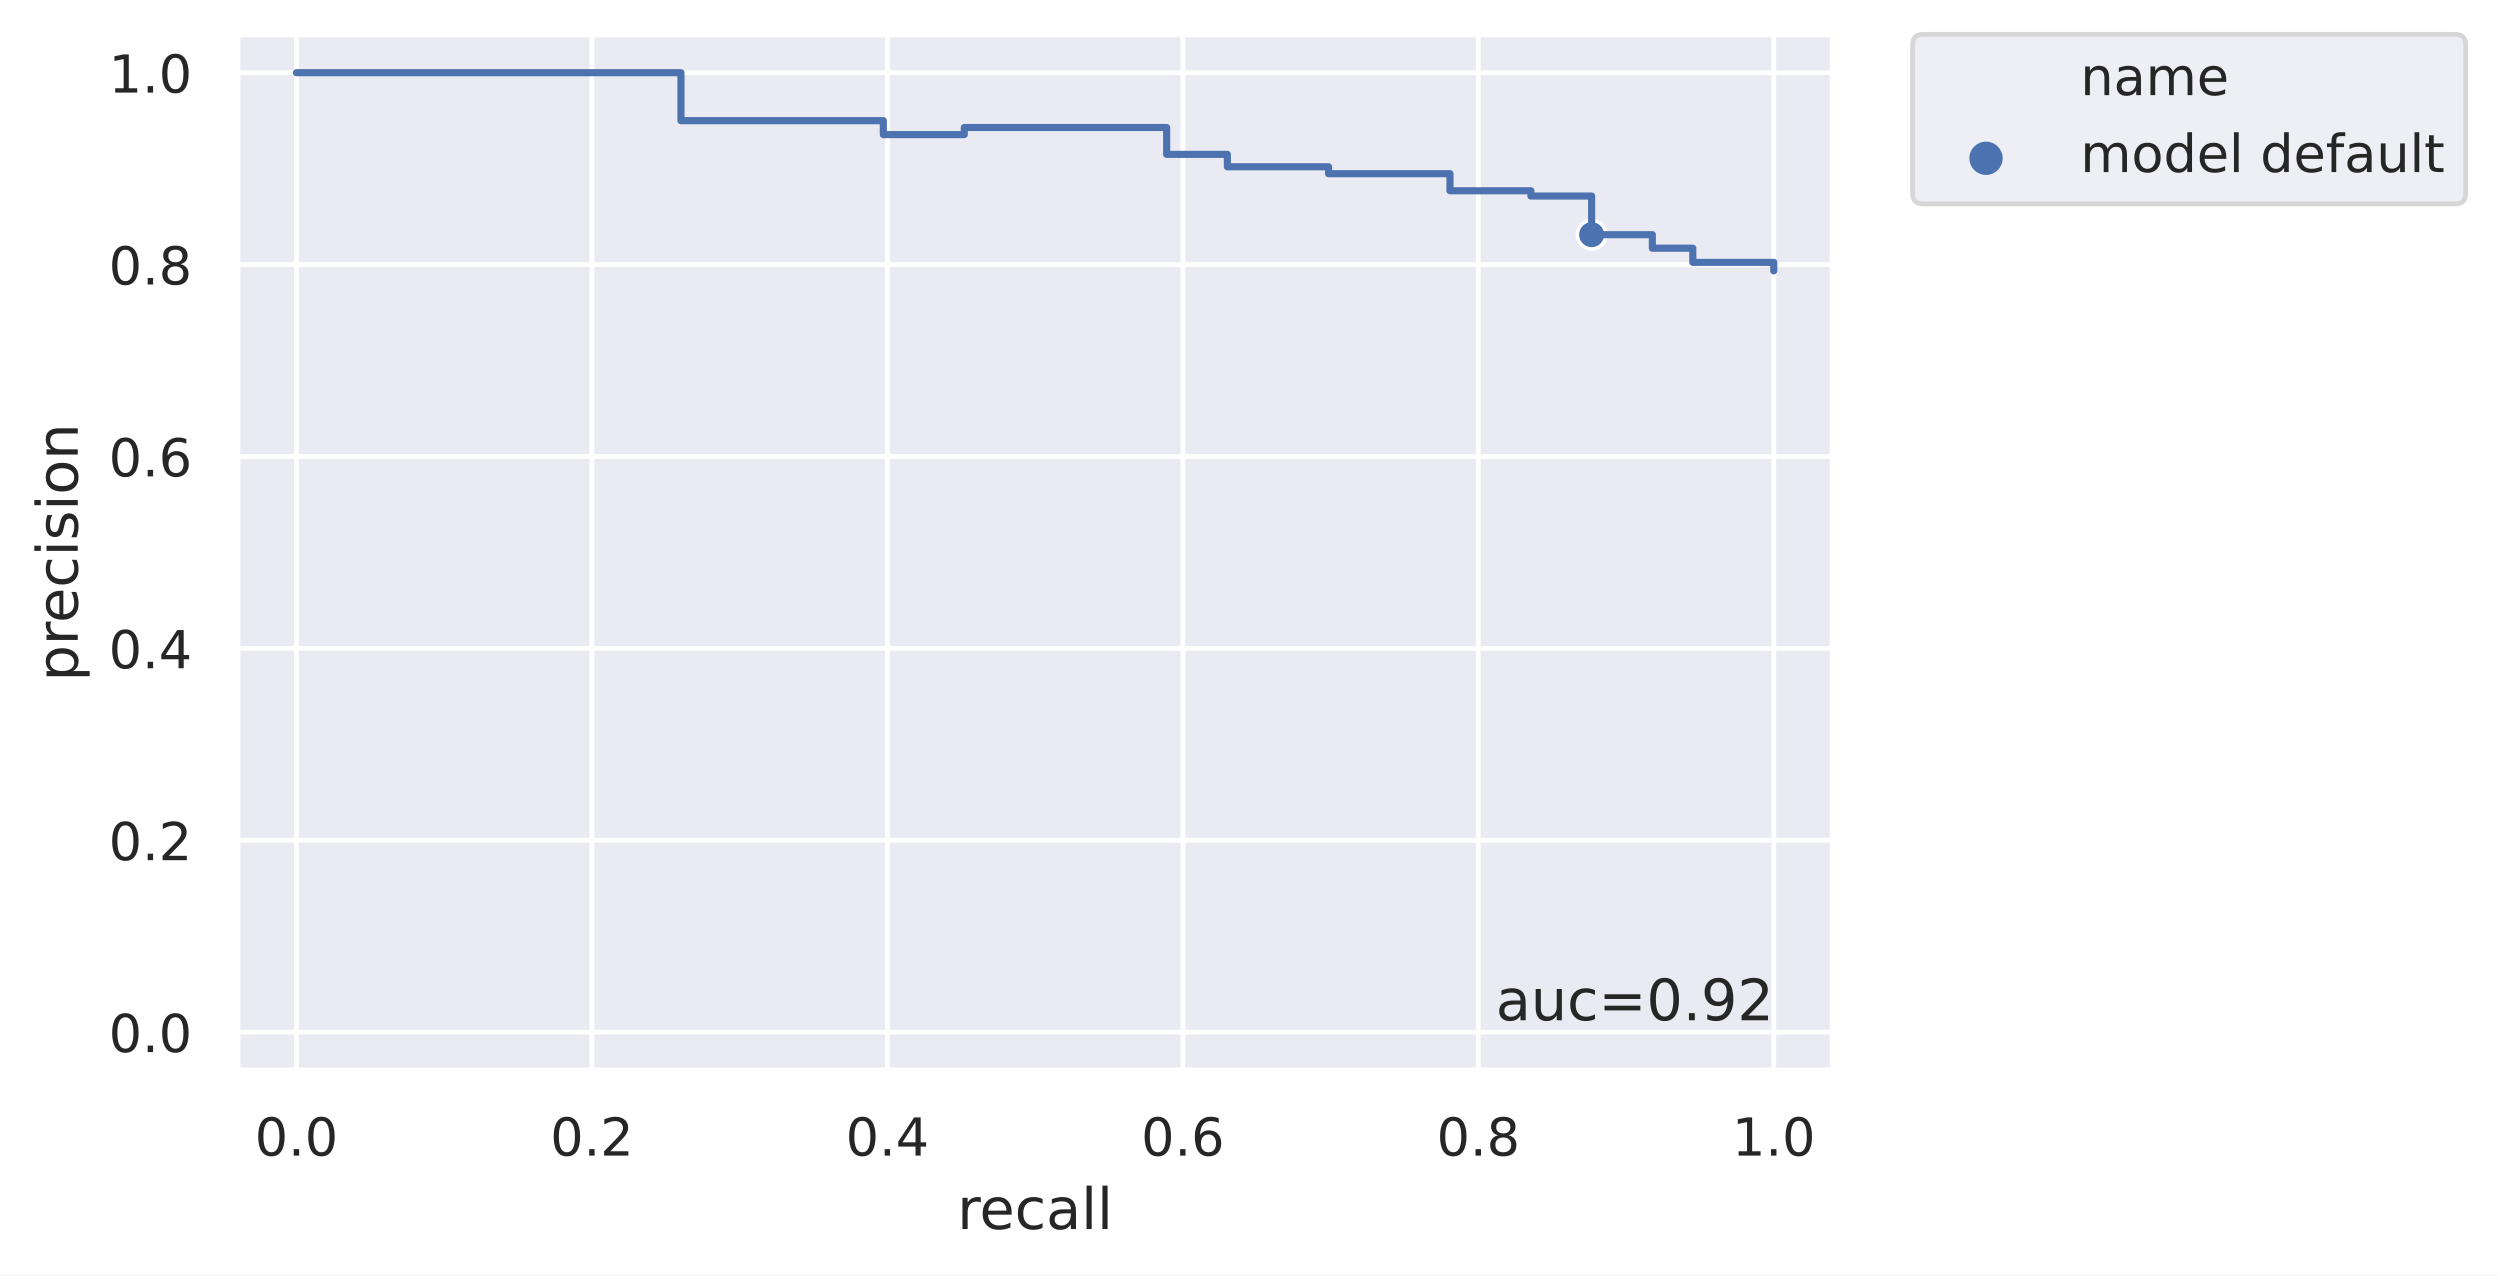
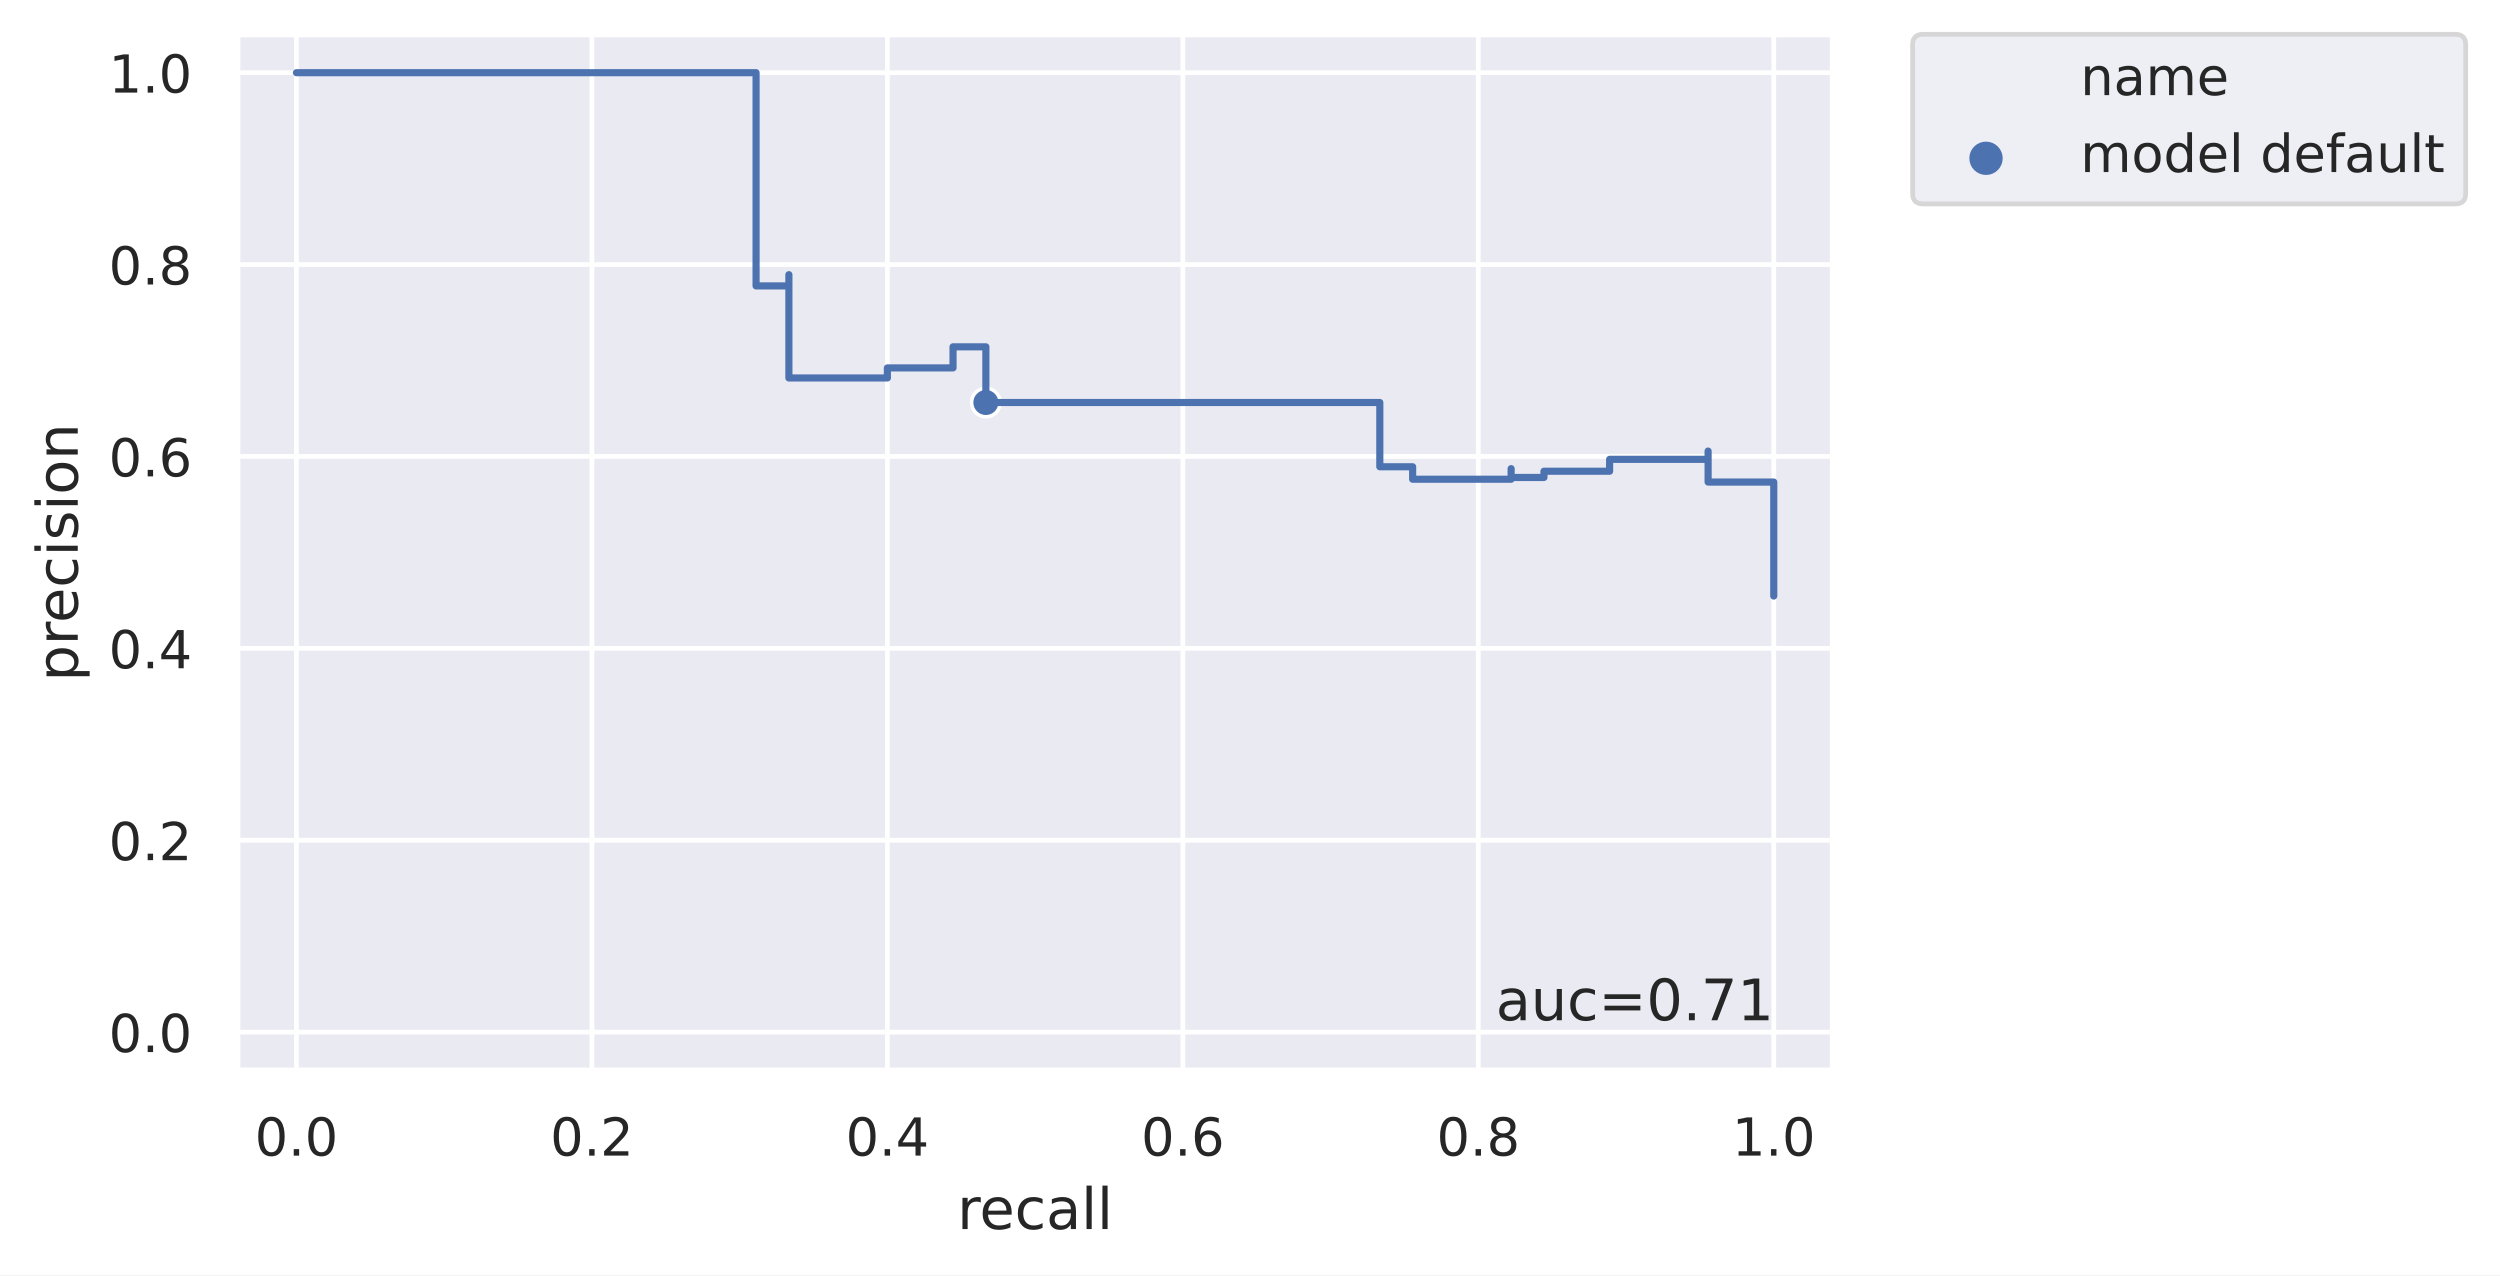
<svg xmlns="http://www.w3.org/2000/svg" xmlns:xlink="http://www.w3.org/1999/xlink" height="267.6pt" version="1.1" viewBox="0 0 524.601 267.6" width="524.601pt">
  <defs>
    <style type="text/css">
*{stroke-linecap:butt;stroke-linejoin:round;}
  </style>
  </defs>
  <g id="figure_1">
    <g id="patch_1">
      <path d="M 0 267.6  L 524.601 267.6  L 524.601 0  L 0 0  z " style="fill:#ffffff;" />
    </g>
    <g id="axes_1">
      <g id="patch_2">
        <path d="M 49.807 224.64  L 384.607 224.64  L 384.607 7.2  L 49.807 7.2  z " style="fill:#eaeaf2;" />
      </g>
      <g id="matplotlib.axis_1">
        <g id="xtick_1">
          <g id="line2d_1">
-             <path clip-path="url(#p2b636b5c09)" d="M 62.207 224.64  L 62.207 7.2  " style="fill:none;stroke:#ffffff;stroke-linecap:round;" />
+             <path clip-path="url(#pc15f1d079c)" d="M 62.207 224.64  L 62.207 7.2  " style="fill:none;stroke:#ffffff;stroke-linecap:round;" />
          </g>
          <g id="text_1">
            <defs>
              <path d="M 31.781 66.406  Q 24.172 66.406 20.328 58.906  Q 16.5 51.422 16.5 36.375  Q 16.5 21.391 20.328 13.891  Q 24.172 6.391 31.781 6.391  Q 39.453 6.391 43.281 13.891  Q 47.125 21.391 47.125 36.375  Q 47.125 51.422 43.281 58.906  Q 39.453 66.406 31.781 66.406  z M 31.781 74.219  Q 44.047 74.219 50.516 64.516  Q 56.984 54.828 56.984 36.375  Q 56.984 17.969 50.516 8.266  Q 44.047 -1.422 31.781 -1.422  Q 19.531 -1.422 13.062 8.266  Q 6.594 17.969 6.594 36.375  Q 6.594 54.828 13.062 64.516  Q 19.531 74.219 31.781 74.219  z " id="DejaVuSans-48" />
              <path d="M 10.688 12.406  L 21 12.406  L 21 0  L 10.688 0  z " id="DejaVuSans-46" />
            </defs>
            <g style="fill:#262626;" transform="translate(53.46047 242.4983)scale(0.11 -0.11)">
              <use xlink:href="#DejaVuSans-48" />
              <use x="63.623" xlink:href="#DejaVuSans-46" />
              <use x="95.41" xlink:href="#DejaVuSans-48" />
            </g>
          </g>
        </g>
        <g id="xtick_2">
          <g id="line2d_2">
-             <path clip-path="url(#p2b636b5c09)" d="M 124.207 224.64  L 124.207 7.2  " style="fill:none;stroke:#ffffff;stroke-linecap:round;" />
+             <path clip-path="url(#pc15f1d079c)" d="M 124.207 224.64  L 124.207 7.2  " style="fill:none;stroke:#ffffff;stroke-linecap:round;" />
          </g>
          <g id="text_2">
            <defs>
              <path d="M 19.188 8.297  L 53.609 8.297  L 53.609 0  L 7.328 0  L 7.328 8.297  Q 12.938 14.109 22.625 23.891  Q 32.328 33.688 34.812 36.531  Q 39.547 41.844 41.422 45.531  Q 43.312 49.219 43.312 52.781  Q 43.312 58.594 39.234 62.25  Q 35.156 65.922 28.609 65.922  Q 23.969 65.922 18.812 64.312  Q 13.672 62.703 7.812 59.422  L 7.812 69.391  Q 13.766 71.781 18.938 73  Q 24.125 74.219 28.422 74.219  Q 39.75 74.219 46.484 68.547  Q 53.219 62.891 53.219 53.422  Q 53.219 48.922 51.531 44.891  Q 49.859 40.875 45.406 35.406  Q 44.188 33.984 37.641 27.219  Q 31.109 20.453 19.188 8.297  z " id="DejaVuSans-50" />
            </defs>
            <g style="fill:#262626;" transform="translate(115.4605 242.4983)scale(0.11 -0.11)">
              <use xlink:href="#DejaVuSans-48" />
              <use x="63.623" xlink:href="#DejaVuSans-46" />
              <use x="95.41" xlink:href="#DejaVuSans-50" />
            </g>
          </g>
        </g>
        <g id="xtick_3">
          <g id="line2d_3">
-             <path clip-path="url(#p2b636b5c09)" d="M 186.207 224.64  L 186.207 7.2  " style="fill:none;stroke:#ffffff;stroke-linecap:round;" />
+             <path clip-path="url(#pc15f1d079c)" d="M 186.207 224.64  L 186.207 7.2  " style="fill:none;stroke:#ffffff;stroke-linecap:round;" />
          </g>
          <g id="text_3">
            <defs>
              <path d="M 37.797 64.312  L 12.891 25.391  L 37.797 25.391  z M 35.203 72.906  L 47.609 72.906  L 47.609 25.391  L 58.016 25.391  L 58.016 17.188  L 47.609 17.188  L 47.609 0  L 37.797 0  L 37.797 17.188  L 4.891 17.188  L 4.891 26.703  z " id="DejaVuSans-52" />
            </defs>
            <g style="fill:#262626;" transform="translate(177.4605 242.4983)scale(0.11 -0.11)">
              <use xlink:href="#DejaVuSans-48" />
              <use x="63.623" xlink:href="#DejaVuSans-46" />
              <use x="95.41" xlink:href="#DejaVuSans-52" />
            </g>
          </g>
        </g>
        <g id="xtick_4">
          <g id="line2d_4">
-             <path clip-path="url(#p2b636b5c09)" d="M 248.207 224.64  L 248.207 7.2  " style="fill:none;stroke:#ffffff;stroke-linecap:round;" />
+             <path clip-path="url(#pc15f1d079c)" d="M 248.207 224.64  L 248.207 7.2  " style="fill:none;stroke:#ffffff;stroke-linecap:round;" />
          </g>
          <g id="text_4">
            <defs>
              <path d="M 33.016 40.375  Q 26.375 40.375 22.484 35.828  Q 18.609 31.297 18.609 23.391  Q 18.609 15.531 22.484 10.953  Q 26.375 6.391 33.016 6.391  Q 39.656 6.391 43.531 10.953  Q 47.406 15.531 47.406 23.391  Q 47.406 31.297 43.531 35.828  Q 39.656 40.375 33.016 40.375  z M 52.594 71.297  L 52.594 62.312  Q 48.875 64.062 45.094 64.984  Q 41.312 65.922 37.594 65.922  Q 27.828 65.922 22.672 59.328  Q 17.531 52.734 16.797 39.406  Q 19.672 43.656 24.016 45.922  Q 28.375 48.188 33.594 48.188  Q 44.578 48.188 50.953 41.516  Q 57.328 34.859 57.328 23.391  Q 57.328 12.156 50.688 5.359  Q 44.047 -1.422 33.016 -1.422  Q 20.359 -1.422 13.672 8.266  Q 6.984 17.969 6.984 36.375  Q 6.984 53.656 15.188 63.938  Q 23.391 74.219 37.203 74.219  Q 40.922 74.219 44.703 73.484  Q 48.484 72.75 52.594 71.297  z " id="DejaVuSans-54" />
            </defs>
            <g style="fill:#262626;" transform="translate(239.4605 242.4983)scale(0.11 -0.11)">
              <use xlink:href="#DejaVuSans-48" />
              <use x="63.623" xlink:href="#DejaVuSans-46" />
              <use x="95.41" xlink:href="#DejaVuSans-54" />
            </g>
          </g>
        </g>
        <g id="xtick_5">
          <g id="line2d_5">
-             <path clip-path="url(#p2b636b5c09)" d="M 310.207 224.64  L 310.207 7.2  " style="fill:none;stroke:#ffffff;stroke-linecap:round;" />
+             <path clip-path="url(#pc15f1d079c)" d="M 310.207 224.64  L 310.207 7.2  " style="fill:none;stroke:#ffffff;stroke-linecap:round;" />
          </g>
          <g id="text_5">
            <defs>
              <path d="M 31.781 34.625  Q 24.75 34.625 20.719 30.859  Q 16.703 27.094 16.703 20.516  Q 16.703 13.922 20.719 10.156  Q 24.75 6.391 31.781 6.391  Q 38.812 6.391 42.859 10.172  Q 46.922 13.969 46.922 20.516  Q 46.922 27.094 42.891 30.859  Q 38.875 34.625 31.781 34.625  z M 21.922 38.812  Q 15.578 40.375 12.031 44.719  Q 8.5 49.078 8.5 55.328  Q 8.5 64.062 14.719 69.141  Q 20.953 74.219 31.781 74.219  Q 42.672 74.219 48.875 69.141  Q 55.078 64.062 55.078 55.328  Q 55.078 49.078 51.531 44.719  Q 48 40.375 41.703 38.812  Q 48.828 37.156 52.797 32.312  Q 56.781 27.484 56.781 20.516  Q 56.781 9.906 50.312 4.234  Q 43.844 -1.422 31.781 -1.422  Q 19.734 -1.422 13.25 4.234  Q 6.781 9.906 6.781 20.516  Q 6.781 27.484 10.781 32.312  Q 14.797 37.156 21.922 38.812  z M 18.312 54.391  Q 18.312 48.734 21.844 45.562  Q 25.391 42.391 31.781 42.391  Q 38.141 42.391 41.719 45.562  Q 45.312 48.734 45.312 54.391  Q 45.312 60.062 41.719 63.234  Q 38.141 66.406 31.781 66.406  Q 25.391 66.406 21.844 63.234  Q 18.312 60.062 18.312 54.391  z " id="DejaVuSans-56" />
            </defs>
            <g style="fill:#262626;" transform="translate(301.4605 242.4983)scale(0.11 -0.11)">
              <use xlink:href="#DejaVuSans-48" />
              <use x="63.623" xlink:href="#DejaVuSans-46" />
              <use x="95.41" xlink:href="#DejaVuSans-56" />
            </g>
          </g>
        </g>
        <g id="xtick_6">
          <g id="line2d_6">
-             <path clip-path="url(#p2b636b5c09)" d="M 372.207 224.64  L 372.207 7.2  " style="fill:none;stroke:#ffffff;stroke-linecap:round;" />
+             <path clip-path="url(#pc15f1d079c)" d="M 372.207 224.64  L 372.207 7.2  " style="fill:none;stroke:#ffffff;stroke-linecap:round;" />
          </g>
          <g id="text_6">
            <defs>
              <path d="M 12.406 8.297  L 28.516 8.297  L 28.516 63.922  L 10.984 60.406  L 10.984 69.391  L 28.422 72.906  L 38.281 72.906  L 38.281 8.297  L 54.391 8.297  L 54.391 0  L 12.406 0  z " id="DejaVuSans-49" />
            </defs>
            <g style="fill:#262626;" transform="translate(363.4605 242.4983)scale(0.11 -0.11)">
              <use xlink:href="#DejaVuSans-49" />
              <use x="63.623" xlink:href="#DejaVuSans-46" />
              <use x="95.41" xlink:href="#DejaVuSans-48" />
            </g>
          </g>
        </g>
        <g id="text_7">
          <defs>
            <path d="M 41.109 46.297  Q 39.594 47.172 37.812 47.578  Q 36.031 48 33.891 48  Q 26.266 48 22.188 43.047  Q 18.109 38.094 18.109 28.812  L 18.109 0  L 9.078 0  L 9.078 54.688  L 18.109 54.688  L 18.109 46.188  Q 20.953 51.172 25.484 53.578  Q 30.031 56 36.531 56  Q 37.453 56 38.578 55.875  Q 39.703 55.766 41.062 55.516  z " id="DejaVuSans-114" />
            <path d="M 56.203 29.594  L 56.203 25.203  L 14.891 25.203  Q 15.484 15.922 20.484 11.062  Q 25.484 6.203 34.422 6.203  Q 39.594 6.203 44.453 7.469  Q 49.312 8.734 54.109 11.281  L 54.109 2.781  Q 49.266 0.734 44.188 -0.344  Q 39.109 -1.422 33.891 -1.422  Q 20.797 -1.422 13.156 6.188  Q 5.516 13.812 5.516 26.812  Q 5.516 40.234 12.766 48.109  Q 20.016 56 32.328 56  Q 43.359 56 49.781 48.891  Q 56.203 41.797 56.203 29.594  z M 47.219 32.234  Q 47.125 39.594 43.094 43.984  Q 39.062 48.391 32.422 48.391  Q 24.906 48.391 20.391 44.141  Q 15.875 39.891 15.188 32.172  z " id="DejaVuSans-101" />
            <path d="M 48.781 52.594  L 48.781 44.188  Q 44.969 46.297 41.141 47.344  Q 37.312 48.391 33.406 48.391  Q 24.656 48.391 19.812 42.844  Q 14.984 37.312 14.984 27.297  Q 14.984 17.281 19.812 11.734  Q 24.656 6.203 33.406 6.203  Q 37.312 6.203 41.141 7.25  Q 44.969 8.297 48.781 10.406  L 48.781 2.094  Q 45.016 0.344 40.984 -0.531  Q 36.969 -1.422 32.422 -1.422  Q 20.062 -1.422 12.781 6.344  Q 5.516 14.109 5.516 27.297  Q 5.516 40.672 12.859 48.328  Q 20.219 56 33.016 56  Q 37.156 56 41.109 55.141  Q 45.062 54.297 48.781 52.594  z " id="DejaVuSans-99" />
            <path d="M 34.281 27.484  Q 23.391 27.484 19.188 25  Q 14.984 22.516 14.984 16.5  Q 14.984 11.719 18.141 8.906  Q 21.297 6.109 26.703 6.109  Q 34.188 6.109 38.703 11.406  Q 43.219 16.703 43.219 25.484  L 43.219 27.484  z M 52.203 31.203  L 52.203 0  L 43.219 0  L 43.219 8.297  Q 40.141 3.328 35.547 0.953  Q 30.953 -1.422 24.312 -1.422  Q 15.922 -1.422 10.953 3.297  Q 6 8.016 6 15.922  Q 6 25.141 12.172 29.828  Q 18.359 34.516 30.609 34.516  L 43.219 34.516  L 43.219 35.406  Q 43.219 41.609 39.141 45  Q 35.062 48.391 27.688 48.391  Q 23 48.391 18.547 47.266  Q 14.109 46.141 10.016 43.891  L 10.016 52.203  Q 14.938 54.109 19.578 55.047  Q 24.219 56 28.609 56  Q 40.484 56 46.344 49.844  Q 52.203 43.703 52.203 31.203  z " id="DejaVuSans-97" />
            <path d="M 9.422 75.984  L 18.406 75.984  L 18.406 0  L 9.422 0  z " id="DejaVuSans-108" />
          </defs>
          <g style="fill:#262626;" transform="translate(200.8741 257.9041)scale(0.12 -0.12)">
            <use xlink:href="#DejaVuSans-114" />
            <use x="38.863" xlink:href="#DejaVuSans-101" />
            <use x="100.387" xlink:href="#DejaVuSans-99" />
            <use x="155.367" xlink:href="#DejaVuSans-97" />
            <use x="216.646" xlink:href="#DejaVuSans-108" />
            <use x="244.43" xlink:href="#DejaVuSans-108" />
          </g>
        </g>
      </g>
      <g id="matplotlib.axis_2">
        <g id="ytick_1">
          <g id="line2d_7">
-             <path clip-path="url(#p2b636b5c09)" d="M 49.807 216.587  L 384.607 216.587  " style="fill:none;stroke:#ffffff;stroke-linecap:round;" />
+             <path clip-path="url(#pc15f1d079c)" d="M 49.807 216.587  L 384.607 216.587  " style="fill:none;stroke:#ffffff;stroke-linecap:round;" />
          </g>
          <g id="text_8">
            <g style="fill:#262626;" transform="translate(22.81375 220.7658)scale(0.11 -0.11)">
              <use xlink:href="#DejaVuSans-48" />
              <use x="63.623" xlink:href="#DejaVuSans-46" />
              <use x="95.41" xlink:href="#DejaVuSans-48" />
            </g>
          </g>
        </g>
        <g id="ytick_2">
          <g id="line2d_8">
-             <path clip-path="url(#p2b636b5c09)" d="M 49.807 176.32  L 384.607 176.32  " style="fill:none;stroke:#ffffff;stroke-linecap:round;" />
+             <path clip-path="url(#pc15f1d079c)" d="M 49.807 176.32  L 384.607 176.32  " style="fill:none;stroke:#ffffff;stroke-linecap:round;" />
          </g>
          <g id="text_9">
            <g style="fill:#262626;" transform="translate(22.81375 180.4991)scale(0.11 -0.11)">
              <use xlink:href="#DejaVuSans-48" />
              <use x="63.623" xlink:href="#DejaVuSans-46" />
              <use x="95.41" xlink:href="#DejaVuSans-50" />
            </g>
          </g>
        </g>
        <g id="ytick_3">
          <g id="line2d_9">
-             <path clip-path="url(#p2b636b5c09)" d="M 49.807 136.053  L 384.607 136.053  " style="fill:none;stroke:#ffffff;stroke-linecap:round;" />
+             <path clip-path="url(#pc15f1d079c)" d="M 49.807 136.053  L 384.607 136.053  " style="fill:none;stroke:#ffffff;stroke-linecap:round;" />
          </g>
          <g id="text_10">
            <g style="fill:#262626;" transform="translate(22.81375 140.2325)scale(0.11 -0.11)">
              <use xlink:href="#DejaVuSans-48" />
              <use x="63.623" xlink:href="#DejaVuSans-46" />
              <use x="95.41" xlink:href="#DejaVuSans-52" />
            </g>
          </g>
        </g>
        <g id="ytick_4">
          <g id="line2d_10">
-             <path clip-path="url(#p2b636b5c09)" d="M 49.807 95.787  L 384.607 95.787  " style="fill:none;stroke:#ffffff;stroke-linecap:round;" />
+             <path clip-path="url(#pc15f1d079c)" d="M 49.807 95.787  L 384.607 95.787  " style="fill:none;stroke:#ffffff;stroke-linecap:round;" />
          </g>
          <g id="text_11">
            <g style="fill:#262626;" transform="translate(22.81375 99.96581)scale(0.11 -0.11)">
              <use xlink:href="#DejaVuSans-48" />
              <use x="63.623" xlink:href="#DejaVuSans-46" />
              <use x="95.41" xlink:href="#DejaVuSans-54" />
            </g>
          </g>
        </g>
        <g id="ytick_5">
          <g id="line2d_11">
-             <path clip-path="url(#p2b636b5c09)" d="M 49.807 55.52  L 384.607 55.52  " style="fill:none;stroke:#ffffff;stroke-linecap:round;" />
+             <path clip-path="url(#pc15f1d079c)" d="M 49.807 55.52  L 384.607 55.52  " style="fill:none;stroke:#ffffff;stroke-linecap:round;" />
          </g>
          <g id="text_12">
            <g style="fill:#262626;" transform="translate(22.81375 59.69914)scale(0.11 -0.11)">
              <use xlink:href="#DejaVuSans-48" />
              <use x="63.623" xlink:href="#DejaVuSans-46" />
              <use x="95.41" xlink:href="#DejaVuSans-56" />
            </g>
          </g>
        </g>
        <g id="ytick_6">
          <g id="line2d_12">
-             <path clip-path="url(#p2b636b5c09)" d="M 49.807 15.253  L 384.607 15.253  " style="fill:none;stroke:#ffffff;stroke-linecap:round;" />
+             <path clip-path="url(#pc15f1d079c)" d="M 49.807 15.253  L 384.607 15.253  " style="fill:none;stroke:#ffffff;stroke-linecap:round;" />
          </g>
          <g id="text_13">
            <g style="fill:#262626;" transform="translate(22.81375 19.43247)scale(0.11 -0.11)">
              <use xlink:href="#DejaVuSans-49" />
              <use x="63.623" xlink:href="#DejaVuSans-46" />
              <use x="95.41" xlink:href="#DejaVuSans-48" />
            </g>
          </g>
        </g>
        <g id="text_14">
          <defs>
            <path d="M 18.109 8.203  L 18.109 -20.797  L 9.078 -20.797  L 9.078 54.688  L 18.109 54.688  L 18.109 46.391  Q 20.953 51.266 25.266 53.625  Q 29.594 56 35.594 56  Q 45.562 56 51.781 48.094  Q 58.016 40.188 58.016 27.297  Q 58.016 14.406 51.781 6.484  Q 45.562 -1.422 35.594 -1.422  Q 29.594 -1.422 25.266 0.953  Q 20.953 3.328 18.109 8.203  z M 48.688 27.297  Q 48.688 37.203 44.609 42.844  Q 40.531 48.484 33.406 48.484  Q 26.266 48.484 22.188 42.844  Q 18.109 37.203 18.109 27.297  Q 18.109 17.391 22.188 11.75  Q 26.266 6.109 33.406 6.109  Q 40.531 6.109 44.609 11.75  Q 48.688 17.391 48.688 27.297  z " id="DejaVuSans-112" />
            <path d="M 9.422 54.688  L 18.406 54.688  L 18.406 0  L 9.422 0  z M 9.422 75.984  L 18.406 75.984  L 18.406 64.594  L 9.422 64.594  z " id="DejaVuSans-105" />
            <path d="M 44.281 53.078  L 44.281 44.578  Q 40.484 46.531 36.375 47.5  Q 32.281 48.484 27.875 48.484  Q 21.188 48.484 17.844 46.438  Q 14.5 44.391 14.5 40.281  Q 14.5 37.156 16.891 35.375  Q 19.281 33.594 26.516 31.984  L 29.594 31.297  Q 39.156 29.25 43.188 25.516  Q 47.219 21.781 47.219 15.094  Q 47.219 7.469 41.188 3.016  Q 35.156 -1.422 24.609 -1.422  Q 20.219 -1.422 15.453 -0.562  Q 10.688 0.297 5.422 2  L 5.422 11.281  Q 10.406 8.688 15.234 7.391  Q 20.062 6.109 24.812 6.109  Q 31.156 6.109 34.562 8.281  Q 37.984 10.453 37.984 14.406  Q 37.984 18.062 35.516 20.016  Q 33.062 21.969 24.703 23.781  L 21.578 24.516  Q 13.234 26.266 9.516 29.906  Q 5.812 33.547 5.812 39.891  Q 5.812 47.609 11.281 51.797  Q 16.75 56 26.812 56  Q 31.781 56 36.172 55.266  Q 40.578 54.547 44.281 53.078  z " id="DejaVuSans-115" />
            <path d="M 30.609 48.391  Q 23.391 48.391 19.188 42.75  Q 14.984 37.109 14.984 27.297  Q 14.984 17.484 19.156 11.844  Q 23.344 6.203 30.609 6.203  Q 37.797 6.203 41.984 11.859  Q 46.188 17.531 46.188 27.297  Q 46.188 37.016 41.984 42.703  Q 37.797 48.391 30.609 48.391  z M 30.609 56  Q 42.328 56 49.016 48.375  Q 55.719 40.766 55.719 27.297  Q 55.719 13.875 49.016 6.219  Q 42.328 -1.422 30.609 -1.422  Q 18.844 -1.422 12.172 6.219  Q 5.516 13.875 5.516 27.297  Q 5.516 40.766 12.172 48.375  Q 18.844 56 30.609 56  z " id="DejaVuSans-111" />
            <path d="M 54.891 33.016  L 54.891 0  L 45.906 0  L 45.906 32.719  Q 45.906 40.484 42.875 44.328  Q 39.844 48.188 33.797 48.188  Q 26.516 48.188 22.312 43.547  Q 18.109 38.922 18.109 30.906  L 18.109 0  L 9.078 0  L 9.078 54.688  L 18.109 54.688  L 18.109 46.188  Q 21.344 51.125 25.703 53.562  Q 30.078 56 35.797 56  Q 45.219 56 50.047 50.172  Q 54.891 44.344 54.891 33.016  z " id="DejaVuSans-110" />
          </defs>
          <g style="fill:#262626;" transform="translate(16.31812 142.9847)rotate(-90)scale(0.12 -0.12)">
            <use xlink:href="#DejaVuSans-112" />
            <use x="63.477" xlink:href="#DejaVuSans-114" />
            <use x="102.34" xlink:href="#DejaVuSans-101" />
            <use x="163.863" xlink:href="#DejaVuSans-99" />
            <use x="218.844" xlink:href="#DejaVuSans-105" />
            <use x="246.627" xlink:href="#DejaVuSans-115" />
            <use x="298.727" xlink:href="#DejaVuSans-105" />
            <use x="326.51" xlink:href="#DejaVuSans-111" />
            <use x="387.691" xlink:href="#DejaVuSans-110" />
          </g>
        </g>
      </g>
      <g id="PathCollection_1">
        <defs>
-           <path d="M 0 3  C 0.796 3 1.559 2.684 2.121 2.121  C 2.684 1.559 3 0.796 3 0  C 3 -0.796 2.684 -1.559 2.121 -2.121  C 1.559 -2.684 0.796 -3 0 -3  C -0.796 -3 -1.559 -2.684 -2.121 -2.121  C -2.684 -1.559 -3 -0.796 -3 0  C -3 0.796 -2.684 1.559 -2.121 2.121  C -1.559 2.684 -0.796 3 0 3  z " id="mb94a90d7de" style="stroke:#ffffff;stroke-width:0.75;" />
+           <path d="M 0 3  C 0.796 3 1.559 2.684 2.121 2.121  C 2.684 1.559 3 0.796 3 0  C 3 -0.796 2.684 -1.559 2.121 -2.121  C 1.559 -2.684 0.796 -3 0 -3  C -0.796 -3 -1.559 -2.684 -2.121 -2.121  C -2.684 -1.559 -3 -0.796 -3 0  C -3 0.796 -2.684 1.559 -2.121 2.121  C -1.559 2.684 -0.796 3 0 3  z " id="m8105ec784b" style="stroke:#ffffff;stroke-width:0.75;" />
        </defs>
-         <g clip-path="url(#p2b636b5c09)">
-           <use style="fill:#4c72b0;stroke:#ffffff;stroke-width:0.75;" x="333.988" xlink:href="#mb94a90d7de" y="49.245" />
+         <g clip-path="url(#pc15f1d079c)">
+           <use style="fill:#4c72b0;stroke:#ffffff;stroke-width:0.75;" x="206.874" xlink:href="#m8105ec784b" y="84.462" />
        </g>
      </g>
      <g id="PathCollection_2" />
      <g id="PathCollection_3" />
      <g id="line2d_13">
-         <path clip-path="url(#p2b636b5c09)" d="M 372.207 56.833  L 372.207 55.052  L 355.221 55.052  L 355.221 52.083  L 346.728 52.083  L 346.728 49.245  L 333.988 49.245  L 333.988 41.139  L 321.248 41.139  L 321.248 40.033  L 304.262 40.033  L 304.262 36.446  L 278.783 36.446  L 278.783 34.992  L 257.55 34.992  L 257.55 32.388  L 244.81 32.388  L 244.81 26.758  L 202.344 26.758  L 202.344 28.243  L 185.358 28.243  L 185.358 25.32  L 142.892 25.32  L 142.892 15.253  L 96.18 15.253  L 96.18 15.253  L 62.207 15.253  " style="fill:none;stroke:#4c72b0;stroke-linecap:round;stroke-width:1.5;" />
+         <path clip-path="url(#pc15f1d079c)" d="M 372.207 125.072  L 372.207 101.156  L 358.429 101.156  L 358.429 94.652  L 358.429 94.652  L 358.429 96.388  L 337.763 96.388  L 337.763 98.884  L 323.985 98.884  L 323.985 100.191  L 317.096 100.191  L 317.096 98.343  L 317.096 98.343  L 317.096 100.564  L 296.429 100.564  L 296.429 97.944  L 289.541 97.944  L 289.541 84.462  L 206.874 84.462  L 206.874 75.653  L 206.874 75.653  L 206.874 72.777  L 199.985 72.777  L 199.985 77.202  L 186.207 77.202  L 186.207 79.314  L 165.541 79.314  L 165.541 65.587  L 165.541 65.587  L 165.541 57.639  L 165.541 57.639  L 165.541 59.994  L 158.652 59.994  L 158.652 15.253  L 62.207 15.253  " style="fill:none;stroke:#4c72b0;stroke-linecap:round;stroke-width:1.5;" />
      </g>
      <g id="patch_3">
        <path d="M 49.807 224.64  L 49.807 7.2  " style="fill:none;stroke:#ffffff;stroke-linecap:square;stroke-linejoin:miter;stroke-width:1.25;" />
      </g>
      <g id="patch_4">
        <path d="M 384.607 224.64  L 384.607 7.2  " style="fill:none;stroke:#ffffff;stroke-linecap:square;stroke-linejoin:miter;stroke-width:1.25;" />
      </g>
      <g id="patch_5">
        <path d="M 49.807 224.64  L 384.607 224.64  " style="fill:none;stroke:#ffffff;stroke-linecap:square;stroke-linejoin:miter;stroke-width:1.25;" />
      </g>
      <g id="patch_6">
        <path d="M 49.807 7.2  L 384.607 7.2  " style="fill:none;stroke:#ffffff;stroke-linecap:square;stroke-linejoin:miter;stroke-width:1.25;" />
      </g>
      <g id="text_15">
        <defs>
          <path d="M 8.5 21.578  L 8.5 54.688  L 17.484 54.688  L 17.484 21.922  Q 17.484 14.156 20.5 10.266  Q 23.531 6.391 29.594 6.391  Q 36.859 6.391 41.078 11.031  Q 45.312 15.672 45.312 23.688  L 45.312 54.688  L 54.297 54.688  L 54.297 0  L 45.312 0  L 45.312 8.406  Q 42.047 3.422 37.719 1  Q 33.406 -1.422 27.688 -1.422  Q 18.266 -1.422 13.375 4.438  Q 8.5 10.297 8.5 21.578  z M 31.109 56  z " id="DejaVuSans-117" />
          <path d="M 10.594 45.406  L 73.188 45.406  L 73.188 37.203  L 10.594 37.203  z M 10.594 25.484  L 73.188 25.484  L 73.188 17.188  L 10.594 17.188  z " id="DejaVuSans-61" />
-           <path d="M 10.984 1.516  L 10.984 10.5  Q 14.703 8.734 18.5 7.812  Q 22.312 6.891 25.984 6.891  Q 35.75 6.891 40.891 13.453  Q 46.047 20.016 46.781 33.406  Q 43.953 29.203 39.594 26.953  Q 35.25 24.703 29.984 24.703  Q 19.047 24.703 12.672 31.312  Q 6.297 37.938 6.297 49.422  Q 6.297 60.641 12.938 67.422  Q 19.578 74.219 30.609 74.219  Q 43.266 74.219 49.922 64.516  Q 56.594 54.828 56.594 36.375  Q 56.594 19.141 48.406 8.859  Q 40.234 -1.422 26.422 -1.422  Q 22.703 -1.422 18.891 -0.688  Q 15.094 0.047 10.984 1.516  z M 30.609 32.422  Q 37.25 32.422 41.125 36.953  Q 45.016 41.5 45.016 49.422  Q 45.016 57.281 41.125 61.844  Q 37.25 66.406 30.609 66.406  Q 23.969 66.406 20.094 61.844  Q 16.219 57.281 16.219 49.422  Q 16.219 41.5 20.094 36.953  Q 23.969 32.422 30.609 32.422  z " id="DejaVuSans-57" />
+           <path d="M 8.203 72.906  L 55.078 72.906  L 55.078 68.703  L 28.609 0  L 18.312 0  L 43.219 64.594  L 8.203 64.594  z " id="DejaVuSans-55" />
        </defs>
        <g style="fill:#262626;" transform="translate(313.8759 214.091)scale(0.12 -0.12)">
          <use xlink:href="#DejaVuSans-97" />
          <use x="61.279" xlink:href="#DejaVuSans-117" />
          <use x="124.658" xlink:href="#DejaVuSans-99" />
          <use x="179.639" xlink:href="#DejaVuSans-61" />
          <use x="263.428" xlink:href="#DejaVuSans-48" />
          <use x="327.051" xlink:href="#DejaVuSans-46" />
-           <use x="358.838" xlink:href="#DejaVuSans-57" />
-           <use x="422.461" xlink:href="#DejaVuSans-50" />
+           <use x="358.838" xlink:href="#DejaVuSans-55" />
+           <use x="422.461" xlink:href="#DejaVuSans-49" />
        </g>
      </g>
      <g id="legend_1">
        <g id="patch_7">
          <path d="M 403.547 42.792  L 515.201 42.792  Q 517.401 42.792 517.401 40.592  L 517.401 9.4  Q 517.401 7.2 515.201 7.2  L 403.547 7.2  Q 401.347 7.2 401.347 9.4  L 401.347 40.592  Q 401.347 42.792 403.547 42.792  z " style="fill:#eaeaf2;opacity:0.8;stroke:#cccccc;stroke-linejoin:miter;" />
        </g>
        <g id="PathCollection_4">
          <defs>
-             <path id="m39e1849169" style="stroke:#ffffff;stroke-width:1.5;" />
+             <path id="me84c99f3b7" style="stroke:#ffffff;stroke-width:1.5;" />
          </defs>
          <g>
-             <use style="fill:#ffffff;stroke:#ffffff;stroke-width:1.5;" x="416.747" xlink:href="#m39e1849169" y="17.071" />
+             <use style="fill:#ffffff;stroke:#ffffff;stroke-width:1.5;" x="416.747" xlink:href="#me84c99f3b7" y="17.071" />
          </g>
        </g>
        <g id="text_16">
          <defs>
            <path d="M 52 44.188  Q 55.375 50.25 60.062 53.125  Q 64.75 56 71.094 56  Q 79.641 56 84.281 50.016  Q 88.922 44.047 88.922 33.016  L 88.922 0  L 79.891 0  L 79.891 32.719  Q 79.891 40.578 77.094 44.375  Q 74.312 48.188 68.609 48.188  Q 61.625 48.188 57.562 43.547  Q 53.516 38.922 53.516 30.906  L 53.516 0  L 44.484 0  L 44.484 32.719  Q 44.484 40.625 41.703 44.406  Q 38.922 48.188 33.109 48.188  Q 26.219 48.188 22.156 43.531  Q 18.109 38.875 18.109 30.906  L 18.109 0  L 9.078 0  L 9.078 54.688  L 18.109 54.688  L 18.109 46.188  Q 21.188 51.219 25.484 53.609  Q 29.781 56 35.688 56  Q 41.656 56 45.828 52.969  Q 50 49.953 52 44.188  z " id="DejaVuSans-109" />
          </defs>
          <g style="fill:#262626;" transform="translate(436.5472 19.95828)scale(0.11 -0.11)">
            <use xlink:href="#DejaVuSans-110" />
            <use x="63.379" xlink:href="#DejaVuSans-97" />
            <use x="124.658" xlink:href="#DejaVuSans-109" />
            <use x="222.07" xlink:href="#DejaVuSans-101" />
          </g>
        </g>
        <g id="PathCollection_5">
          <defs>
-             <path d="M 0 3  C 0.796 3 1.559 2.684 2.121 2.121  C 2.684 1.559 3 0.796 3 0  C 3 -0.796 2.684 -1.559 2.121 -2.121  C 1.559 -2.684 0.796 -3 0 -3  C -0.796 -3 -1.559 -2.684 -2.121 -2.121  C -2.684 -1.559 -3 -0.796 -3 0  C -3 0.796 -2.684 1.559 -2.121 2.121  C -1.559 2.684 -0.796 3 0 3  z " id="mf4f05357db" style="stroke:#4c72b0;" />
+             <path d="M 0 3  C 0.796 3 1.559 2.684 2.121 2.121  C 2.684 1.559 3 0.796 3 0  C 3 -0.796 2.684 -1.559 2.121 -2.121  C 1.559 -2.684 0.796 -3 0 -3  C -0.796 -3 -1.559 -2.684 -2.121 -2.121  C -2.684 -1.559 -3 -0.796 -3 0  C -3 0.796 -2.684 1.559 -2.121 2.121  C -1.559 2.684 -0.796 3 0 3  z " id="m2ecc0814bb" style="stroke:#4c72b0;" />
          </defs>
          <g>
-             <use style="fill:#4c72b0;stroke:#4c72b0;" x="416.747" xlink:href="#mf4f05357db" y="33.217" />
+             <use style="fill:#4c72b0;stroke:#4c72b0;" x="416.747" xlink:href="#m2ecc0814bb" y="33.217" />
          </g>
        </g>
        <g id="text_17">
          <defs>
            <path d="M 45.406 46.391  L 45.406 75.984  L 54.391 75.984  L 54.391 0  L 45.406 0  L 45.406 8.203  Q 42.578 3.328 38.25 0.953  Q 33.938 -1.422 27.875 -1.422  Q 17.969 -1.422 11.734 6.484  Q 5.516 14.406 5.516 27.297  Q 5.516 40.188 11.734 48.094  Q 17.969 56 27.875 56  Q 33.938 56 38.25 53.625  Q 42.578 51.266 45.406 46.391  z M 14.797 27.297  Q 14.797 17.391 18.875 11.75  Q 22.953 6.109 30.078 6.109  Q 37.203 6.109 41.297 11.75  Q 45.406 17.391 45.406 27.297  Q 45.406 37.203 41.297 42.844  Q 37.203 48.484 30.078 48.484  Q 22.953 48.484 18.875 42.844  Q 14.797 37.203 14.797 27.297  z " id="DejaVuSans-100" />
            <path id="DejaVuSans-32" />
            <path d="M 37.109 75.984  L 37.109 68.5  L 28.516 68.5  Q 23.688 68.5 21.797 66.547  Q 19.922 64.594 19.922 59.516  L 19.922 54.688  L 34.719 54.688  L 34.719 47.703  L 19.922 47.703  L 19.922 0  L 10.891 0  L 10.891 47.703  L 2.297 47.703  L 2.297 54.688  L 10.891 54.688  L 10.891 58.5  Q 10.891 67.625 15.141 71.797  Q 19.391 75.984 28.609 75.984  z " id="DejaVuSans-102" />
            <path d="M 18.312 70.219  L 18.312 54.688  L 36.812 54.688  L 36.812 47.703  L 18.312 47.703  L 18.312 18.016  Q 18.312 11.328 20.141 9.422  Q 21.969 7.516 27.594 7.516  L 36.812 7.516  L 36.812 0  L 27.594 0  Q 17.188 0 13.234 3.875  Q 9.281 7.766 9.281 18.016  L 9.281 47.703  L 2.688 47.703  L 2.688 54.688  L 9.281 54.688  L 9.281 70.219  z " id="DejaVuSans-116" />
          </defs>
          <g style="fill:#262626;" transform="translate(436.5472 36.10422)scale(0.11 -0.11)">
            <use xlink:href="#DejaVuSans-109" />
            <use x="97.412" xlink:href="#DejaVuSans-111" />
            <use x="158.594" xlink:href="#DejaVuSans-100" />
            <use x="222.07" xlink:href="#DejaVuSans-101" />
            <use x="283.594" xlink:href="#DejaVuSans-108" />
            <use x="311.377" xlink:href="#DejaVuSans-32" />
            <use x="343.164" xlink:href="#DejaVuSans-100" />
            <use x="406.641" xlink:href="#DejaVuSans-101" />
            <use x="468.164" xlink:href="#DejaVuSans-102" />
            <use x="503.369" xlink:href="#DejaVuSans-97" />
            <use x="564.648" xlink:href="#DejaVuSans-117" />
            <use x="628.027" xlink:href="#DejaVuSans-108" />
            <use x="655.811" xlink:href="#DejaVuSans-116" />
          </g>
        </g>
      </g>
    </g>
  </g>
  <defs>
-     <clipPath id="p2b636b5c09">
+     <clipPath id="pc15f1d079c">
      <rect height="217.44" width="334.8" x="49.807" y="7.2" />
    </clipPath>
  </defs>
</svg>
